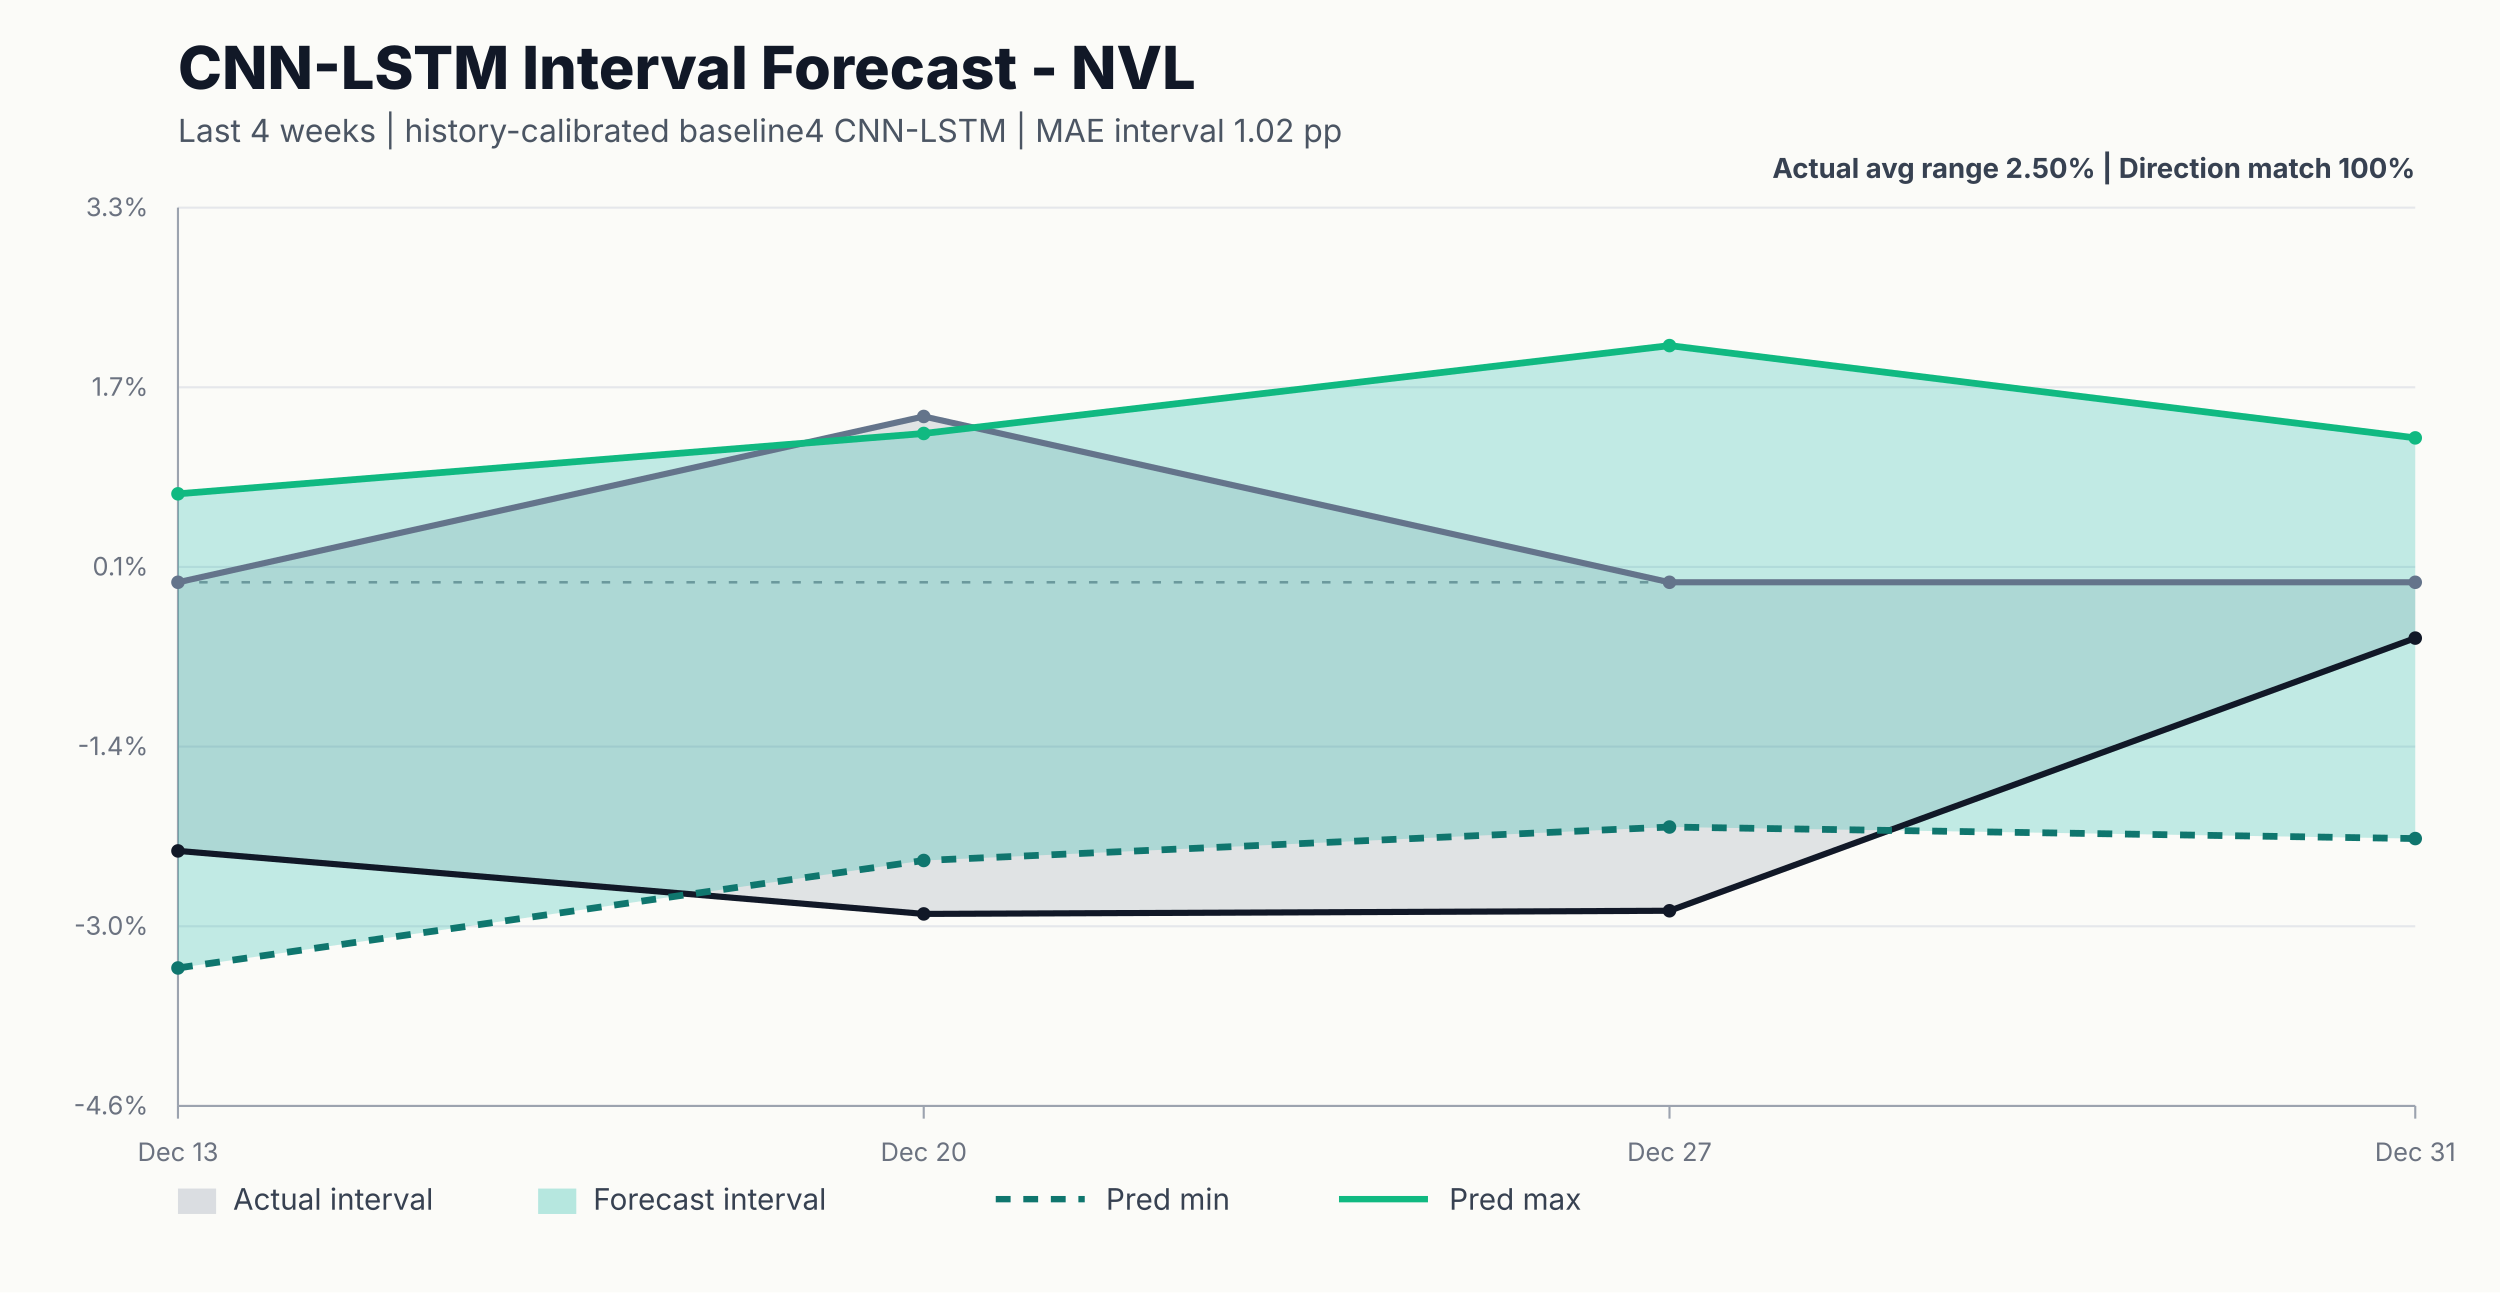
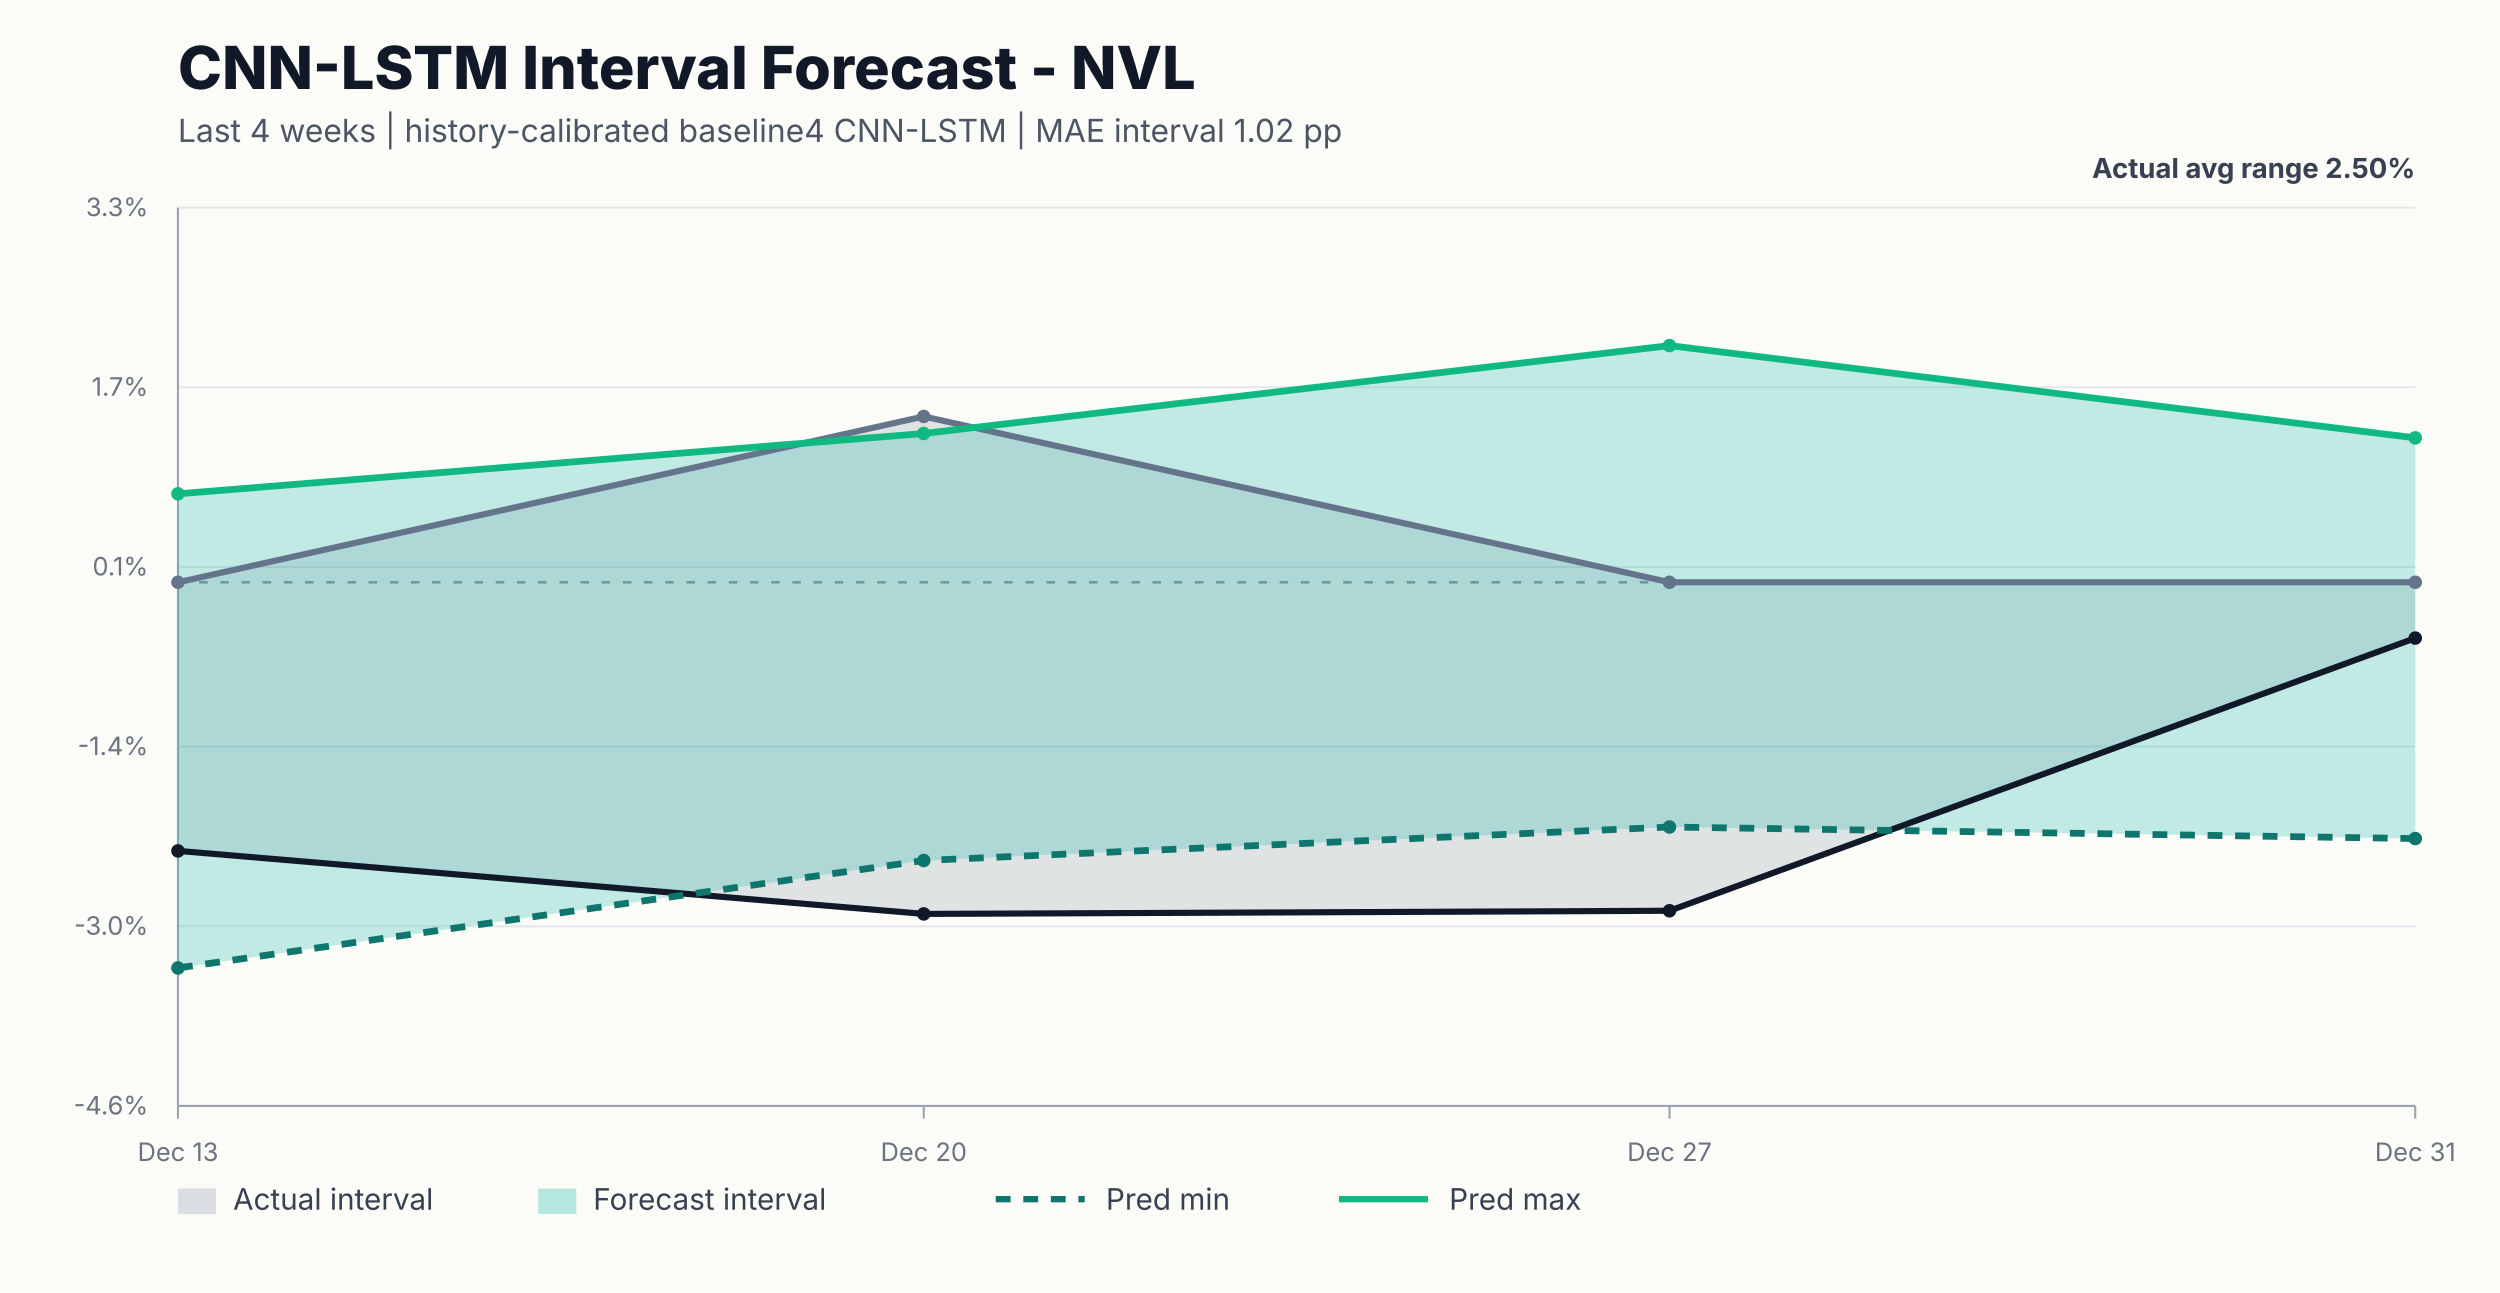
<svg xmlns="http://www.w3.org/2000/svg" width="1180" height="610" viewBox="0 0 1180 610" role="img">
  <rect width="1180" height="610" fill="#fbfbf8" />
  <style>text{font-family:Inter,Segoe UI,Arial,sans-serif}.title{font-size:28px;font-weight:760;fill:#111827}.sub{font-size:15px;fill:#4b5563}.axis{font-size:12px;fill:#6b7280}.legend{font-size:14px;fill:#374151}.note{font-size:12px;fill:#6b7280}.metric{font-size:13px;fill:#374151;font-weight:650}</style>
  <text class="title" x="84" y="42">CNN-LSTM Interval Forecast - NVL</text>
  <text class="sub" x="84" y="67">Last 4 weeks | history-calibrated baseline4 CNN-LSTM | MAE interval 1.02 pp</text>
  <line x1="84" y1="522.00" x2="1140" y2="522.00" stroke="#e5e7eb" stroke-width="1" />
  <text class="axis" x="70" y="526.00" text-anchor="end">-4.6%</text>
  <line x1="84" y1="437.20" x2="1140" y2="437.20" stroke="#e5e7eb" stroke-width="1" />
  <text class="axis" x="70" y="441.20" text-anchor="end">-3.0%</text>
  <line x1="84" y1="352.40" x2="1140" y2="352.40" stroke="#e5e7eb" stroke-width="1" />
  <text class="axis" x="70" y="356.40" text-anchor="end">-1.4%</text>
  <line x1="84" y1="267.60" x2="1140" y2="267.60" stroke="#e5e7eb" stroke-width="1" />
  <text class="axis" x="70" y="271.60" text-anchor="end">0.1%</text>
  <line x1="84" y1="182.80" x2="1140" y2="182.80" stroke="#e5e7eb" stroke-width="1" />
  <text class="axis" x="70" y="186.80" text-anchor="end">1.7%</text>
  <line x1="84" y1="98.00" x2="1140" y2="98.00" stroke="#e5e7eb" stroke-width="1" />
  <text class="axis" x="70" y="102.00" text-anchor="end">3.3%</text>
  <line x1="84" y1="98" x2="84" y2="522" stroke="#9ca3af" stroke-width="1" />
  <line x1="84" y1="522" x2="1140" y2="522" stroke="#9ca3af" stroke-width="1" />
  <line x1="84" y1="274.84" x2="1140" y2="274.84" stroke="#374151" stroke-width="1.2" stroke-dasharray="4 6" opacity="0.55" />
  <line x1="84.00" y1="522" x2="84.00" y2="528" stroke="#9ca3af" />
  <text class="axis" x="84.00" y="548" text-anchor="middle">Dec 13</text>
  <line x1="436.00" y1="522" x2="436.00" y2="528" stroke="#9ca3af" />
  <text class="axis" x="436.00" y="548" text-anchor="middle">Dec 20</text>
  <line x1="788.00" y1="522" x2="788.00" y2="528" stroke="#9ca3af" />
  <text class="axis" x="788.00" y="548" text-anchor="middle">Dec 27</text>
  <line x1="1140.00" y1="522" x2="1140.00" y2="528" stroke="#9ca3af" />
  <text class="axis" x="1140.00" y="548" text-anchor="middle">Dec 31</text>
  <polygon points="84.00,274.84 436.00,196.57 788.00,274.84 1140.00,274.84 1140.00,301.18 788.00,429.88 436.00,431.37 84.00,401.63" fill="#64748b" opacity="0.18" />
  <polygon points="84.00,233.08 436.00,204.60 788.00,163.12 1140.00,206.68 1140.00,395.80 788.00,390.35 436.00,406.15 84.00,456.88" fill="#14b8a6" opacity="0.25" />
  <path d="M 84.00 401.63 L 436.00 431.37 L 788.00 429.88 L 1140.00 301.18" fill="none" stroke="#111827" stroke-width="2.9" />
  <path d="M 84.00 274.84 L 436.00 196.57 L 788.00 274.84 L 1140.00 274.84" fill="none" stroke="#64748b" stroke-width="2.9" />
  <path d="M 84.00 456.88 L 436.00 406.15 L 788.00 390.35 L 1140.00 395.80" fill="none" stroke="#0f766e" stroke-width="3.2" stroke-dasharray="7 6" />
  <path d="M 84.00 233.08 L 436.00 204.60 L 788.00 163.12 L 1140.00 206.68" fill="none" stroke="#10b981" stroke-width="3.2" />
  <circle cx="84.00" cy="401.63" r="3.2" fill="#111827" />
  <circle cx="436.00" cy="431.37" r="3.2" fill="#111827" />
  <circle cx="788.00" cy="429.88" r="3.2" fill="#111827" />
  <circle cx="1140.00" cy="301.18" r="3.2" fill="#111827" />
  <circle cx="84.00" cy="274.84" r="3.2" fill="#64748b" />
  <circle cx="436.00" cy="196.57" r="3.2" fill="#64748b" />
  <circle cx="788.00" cy="274.84" r="3.2" fill="#64748b" />
  <circle cx="1140.00" cy="274.84" r="3.2" fill="#64748b" />
  <circle cx="84.00" cy="456.88" r="3.2" fill="#0f766e" />
  <circle cx="436.00" cy="406.15" r="3.2" fill="#0f766e" />
  <circle cx="788.00" cy="390.35" r="3.2" fill="#0f766e" />
  <circle cx="1140.00" cy="395.80" r="3.2" fill="#0f766e" />
  <circle cx="84.00" cy="233.08" r="3.2" fill="#10b981" />
  <circle cx="436.00" cy="204.60" r="3.2" fill="#10b981" />
  <circle cx="788.00" cy="163.12" r="3.2" fill="#10b981" />
  <circle cx="1140.00" cy="206.68" r="3.2" fill="#10b981" />
-   <text class="metric" x="1140" y="84" text-anchor="end">Actual avg range 2.50% | Direction match 100%</text>
+   <text class="metric" x="1140" y="84" text-anchor="end">Actual avg range 2.50%</text>
  <rect x="84" y="561" width="18" height="12" fill="#64748b" opacity="0.22" />
  <text class="legend" x="110" y="571">Actual interval</text>
  <rect x="254" y="561" width="18" height="12" fill="#14b8a6" opacity="0.30" />
  <text class="legend" x="280" y="571">Forecast interval</text>
  <line x1="470" y1="566" x2="512" y2="566" stroke="#0f766e" stroke-width="3" stroke-dasharray="7 6" />
  <text class="legend" x="522" y="571">Pred min</text>
  <line x1="632" y1="566" x2="674" y2="566" stroke="#10b981" stroke-width="3" />
  <text class="legend" x="684" y="571">Pred max</text>
</svg>
